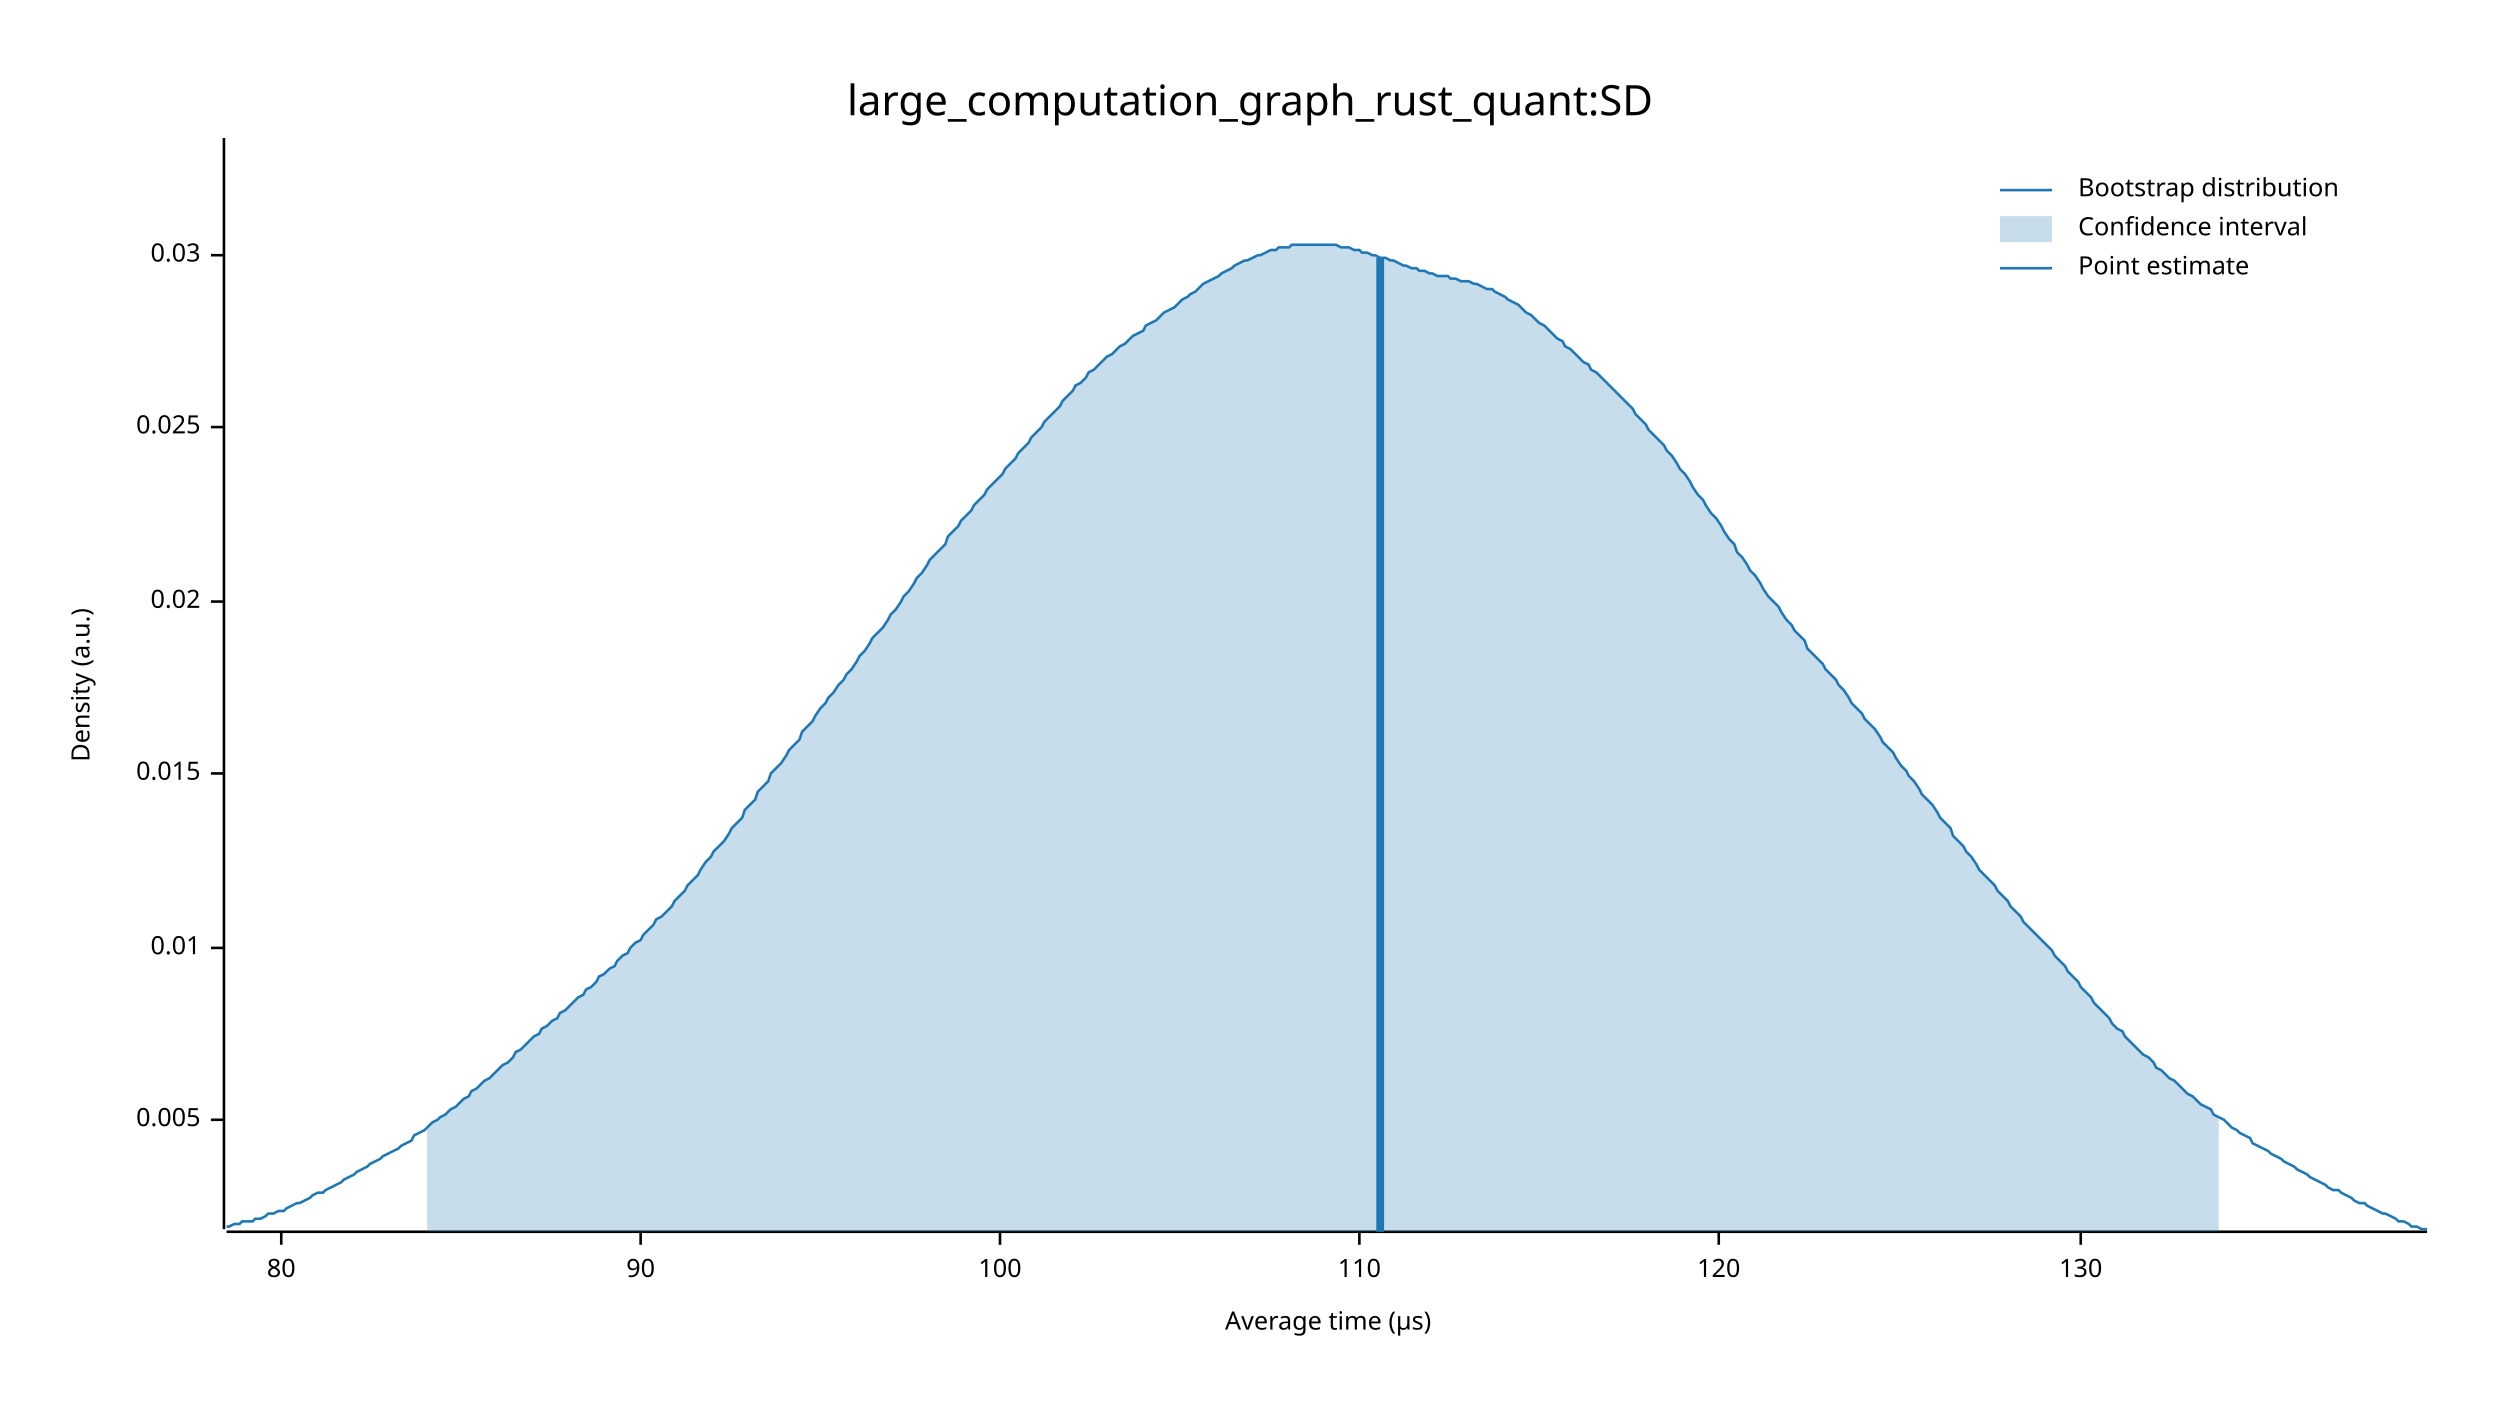
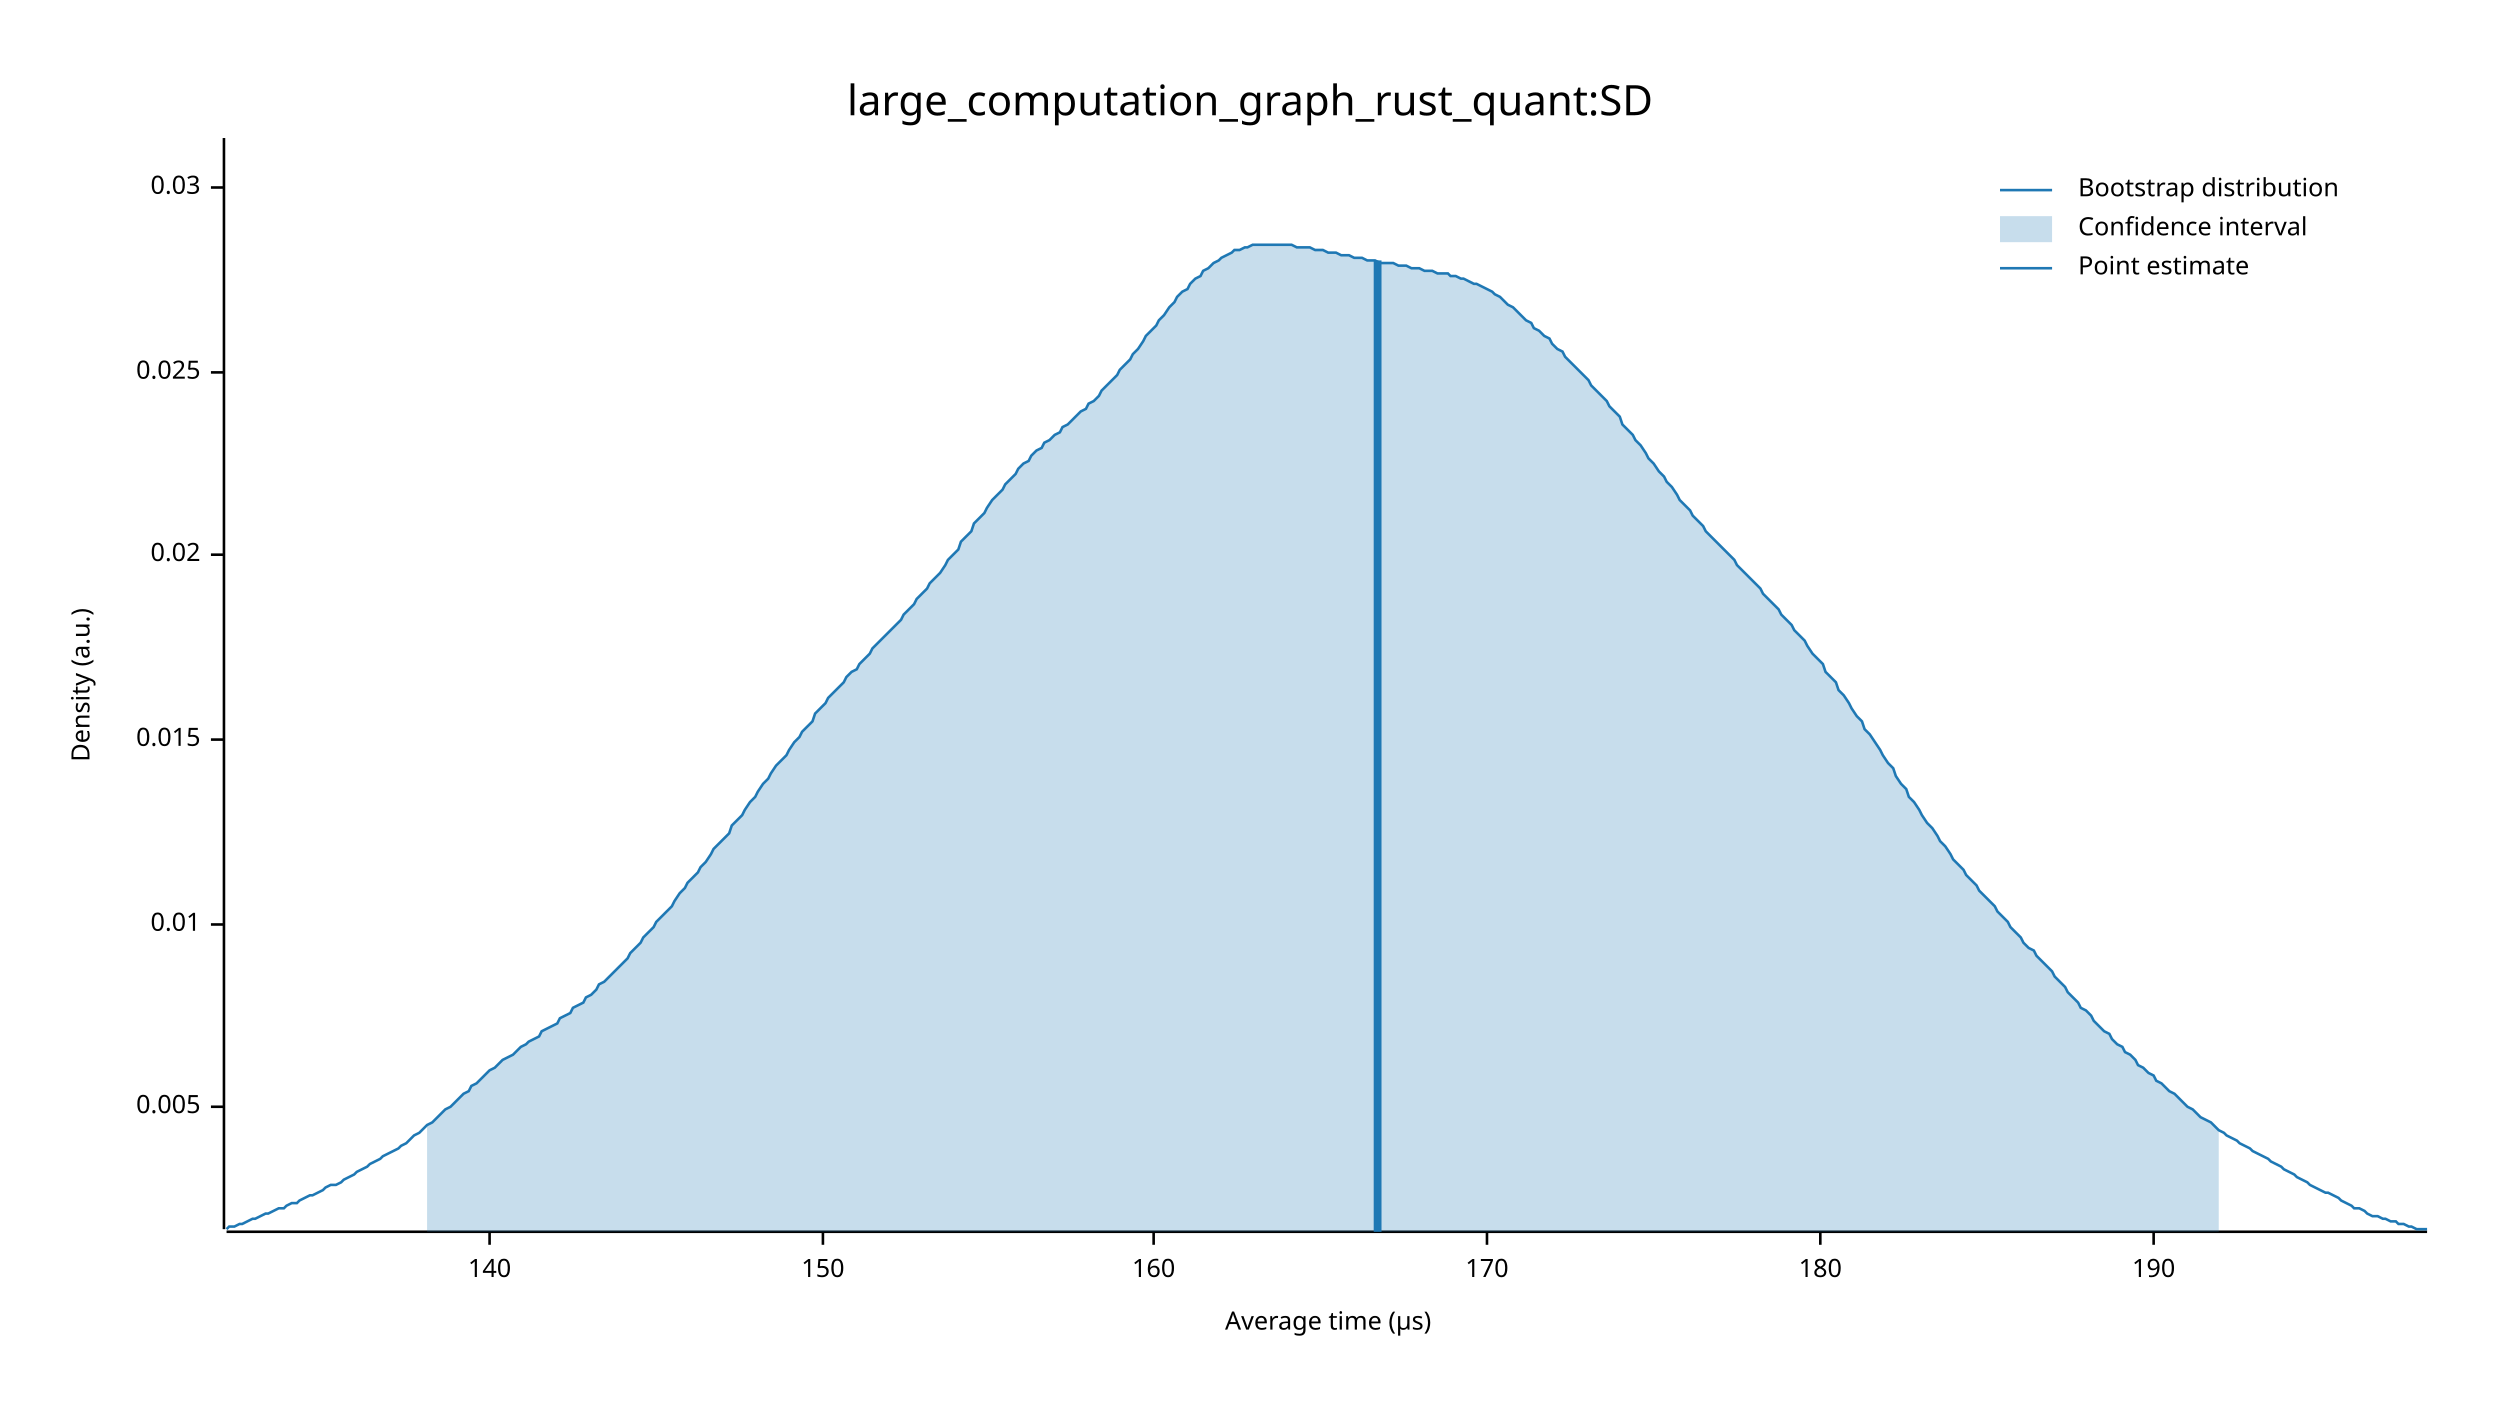
<svg xmlns="http://www.w3.org/2000/svg" width="960" height="540" viewBox="0 0 960 540">
  <text x="480" y="32" dy="0.76em" text-anchor="middle" font-family="sans-serif" font-size="16.129" opacity="1" fill="#000000">
large_computation_graph_rust_quant:SD
</text>
  <text x="27" y="263" dy="0.76em" text-anchor="middle" font-family="sans-serif" font-size="9.677" opacity="1" fill="#000000" transform="rotate(270, 27, 263)">
Density (a.u.)
</text>
  <text x="510" y="513" dy="-0.5ex" text-anchor="middle" font-family="sans-serif" font-size="9.677" opacity="1" fill="#000000">
Average time (µs)
</text>
  <polyline fill="none" opacity="1" stroke="#000000" stroke-width="1" points="86,53 86,472 " />
-   <text x="77" y="430" dy="0.5ex" text-anchor="end" font-family="sans-serif" font-size="9.677" opacity="1" fill="#000000">
+   <text x="77" y="425" dy="0.5ex" text-anchor="end" font-family="sans-serif" font-size="9.677" opacity="1" fill="#000000">
0.005
</text>
-   <polyline fill="none" opacity="1" stroke="#000000" stroke-width="1" points="81,430 86,430 " />
-   <text x="77" y="364" dy="0.5ex" text-anchor="end" font-family="sans-serif" font-size="9.677" opacity="1" fill="#000000">
+   <polyline fill="none" opacity="1" stroke="#000000" stroke-width="1" points="81,425 86,425 " />
+   <text x="77" y="355" dy="0.5ex" text-anchor="end" font-family="sans-serif" font-size="9.677" opacity="1" fill="#000000">
0.01
</text>
-   <polyline fill="none" opacity="1" stroke="#000000" stroke-width="1" points="81,364 86,364 " />
-   <text x="77" y="297" dy="0.5ex" text-anchor="end" font-family="sans-serif" font-size="9.677" opacity="1" fill="#000000">
+   <polyline fill="none" opacity="1" stroke="#000000" stroke-width="1" points="81,355 86,355 " />
+   <text x="77" y="284" dy="0.5ex" text-anchor="end" font-family="sans-serif" font-size="9.677" opacity="1" fill="#000000">
0.015
</text>
-   <polyline fill="none" opacity="1" stroke="#000000" stroke-width="1" points="81,297 86,297 " />
-   <text x="77" y="231" dy="0.5ex" text-anchor="end" font-family="sans-serif" font-size="9.677" opacity="1" fill="#000000">
+   <polyline fill="none" opacity="1" stroke="#000000" stroke-width="1" points="81,284 86,284 " />
+   <text x="77" y="213" dy="0.5ex" text-anchor="end" font-family="sans-serif" font-size="9.677" opacity="1" fill="#000000">
0.02
</text>
-   <polyline fill="none" opacity="1" stroke="#000000" stroke-width="1" points="81,231 86,231 " />
-   <text x="77" y="164" dy="0.5ex" text-anchor="end" font-family="sans-serif" font-size="9.677" opacity="1" fill="#000000">
+   <polyline fill="none" opacity="1" stroke="#000000" stroke-width="1" points="81,213 86,213 " />
+   <text x="77" y="143" dy="0.5ex" text-anchor="end" font-family="sans-serif" font-size="9.677" opacity="1" fill="#000000">
0.025
</text>
-   <polyline fill="none" opacity="1" stroke="#000000" stroke-width="1" points="81,164 86,164 " />
-   <text x="77" y="98" dy="0.5ex" text-anchor="end" font-family="sans-serif" font-size="9.677" opacity="1" fill="#000000">
+   <polyline fill="none" opacity="1" stroke="#000000" stroke-width="1" points="81,143 86,143 " />
+   <text x="77" y="72" dy="0.5ex" text-anchor="end" font-family="sans-serif" font-size="9.677" opacity="1" fill="#000000">
0.03
</text>
-   <polyline fill="none" opacity="1" stroke="#000000" stroke-width="1" points="81,98 86,98 " />
+   <polyline fill="none" opacity="1" stroke="#000000" stroke-width="1" points="81,72 86,72 " />
  <polyline fill="none" opacity="1" stroke="#000000" stroke-width="1" points="87,473 932,473 " />
-   <text x="108" y="483" dy="0.76em" text-anchor="middle" font-family="sans-serif" font-size="9.677" opacity="1" fill="#000000">
- 80
+   <text x="188" y="483" dy="0.76em" text-anchor="middle" font-family="sans-serif" font-size="9.677" opacity="1" fill="#000000">
+ 140
</text>
-   <polyline fill="none" opacity="1" stroke="#000000" stroke-width="1" points="108,473 108,478 " />
-   <text x="246" y="483" dy="0.76em" text-anchor="middle" font-family="sans-serif" font-size="9.677" opacity="1" fill="#000000">
- 90
+   <polyline fill="none" opacity="1" stroke="#000000" stroke-width="1" points="188,473 188,478 " />
+   <text x="316" y="483" dy="0.76em" text-anchor="middle" font-family="sans-serif" font-size="9.677" opacity="1" fill="#000000">
+ 150
</text>
-   <polyline fill="none" opacity="1" stroke="#000000" stroke-width="1" points="246,473 246,478 " />
-   <text x="384" y="483" dy="0.76em" text-anchor="middle" font-family="sans-serif" font-size="9.677" opacity="1" fill="#000000">
- 100
+   <polyline fill="none" opacity="1" stroke="#000000" stroke-width="1" points="316,473 316,478 " />
+   <text x="443" y="483" dy="0.76em" text-anchor="middle" font-family="sans-serif" font-size="9.677" opacity="1" fill="#000000">
+ 160
</text>
-   <polyline fill="none" opacity="1" stroke="#000000" stroke-width="1" points="384,473 384,478 " />
-   <text x="522" y="483" dy="0.76em" text-anchor="middle" font-family="sans-serif" font-size="9.677" opacity="1" fill="#000000">
- 110
+   <polyline fill="none" opacity="1" stroke="#000000" stroke-width="1" points="443,473 443,478 " />
+   <text x="571" y="483" dy="0.76em" text-anchor="middle" font-family="sans-serif" font-size="9.677" opacity="1" fill="#000000">
+ 170
</text>
-   <polyline fill="none" opacity="1" stroke="#000000" stroke-width="1" points="522,473 522,478 " />
-   <text x="660" y="483" dy="0.76em" text-anchor="middle" font-family="sans-serif" font-size="9.677" opacity="1" fill="#000000">
- 120
+   <polyline fill="none" opacity="1" stroke="#000000" stroke-width="1" points="571,473 571,478 " />
+   <text x="699" y="483" dy="0.76em" text-anchor="middle" font-family="sans-serif" font-size="9.677" opacity="1" fill="#000000">
+ 180
</text>
-   <polyline fill="none" opacity="1" stroke="#000000" stroke-width="1" points="660,473 660,478 " />
-   <text x="799" y="483" dy="0.76em" text-anchor="middle" font-family="sans-serif" font-size="9.677" opacity="1" fill="#000000">
- 130
+   <polyline fill="none" opacity="1" stroke="#000000" stroke-width="1" points="699,473 699,478 " />
+   <text x="827" y="483" dy="0.76em" text-anchor="middle" font-family="sans-serif" font-size="9.677" opacity="1" fill="#000000">
+ 190
</text>
-   <polyline fill="none" opacity="1" stroke="#000000" stroke-width="1" points="799,473 799,478 " />
-   <polyline fill="none" opacity="1" stroke="#1F78B4" stroke-width="1" points="87,471 88,471 90,470 92,470 93,469 95,469 97,469 98,468 100,468 102,467 103,466 105,466 107,465 109,465 110,464 112,463 114,462 115,462 117,461 119,460 120,459 122,458 124,458 125,457 127,456 129,455 131,454 132,453 134,452 136,451 137,450 139,449 141,448 142,447 144,446 146,445 147,444 149,443 151,442 153,441 154,440 156,439 158,438 159,436 161,435 163,434 164,433 166,431 168,430 169,429 171,428 173,426 175,425 176,424 178,422 180,421 181,419 183,418 185,416 186,415 188,414 190,412 191,411 193,409 195,408 197,406 198,404 200,403 202,401 203,400 205,398 207,397 208,395 210,394 212,392 214,391 215,389 217,388 219,386 220,385 222,383 224,382 225,380 227,379 229,377 230,375 232,374 234,372 236,371 237,369 239,367 241,366 242,364 244,362 246,361 247,359 249,357 251,355 252,353 254,352 256,350 258,348 259,346 261,344 263,342 264,340 266,338 268,336 269,334 271,331 273,329 274,327 276,325 278,323 280,320 281,318 283,316 285,314 286,311 288,309 290,307 291,304 293,302 295,300 296,297 298,295 300,293 302,290 303,288 305,286 307,284 308,281 310,279 312,277 313,275 315,272 317,270 318,268 320,266 322,263 324,261 325,259 327,257 329,254 330,252 332,250 334,247 335,245 337,243 339,241 341,238 342,236 344,234 346,231 347,229 349,227 351,224 352,222 354,220 356,217 357,215 359,213 361,211 363,209 364,206 366,204 368,202 369,200 371,198 373,196 374,194 376,192 378,190 379,188 381,186 383,184 385,182 386,180 388,178 390,176 391,174 393,172 395,170 396,168 398,166 400,164 401,162 403,160 405,158 407,156 408,154 410,152 412,150 413,148 415,147 417,145 418,143 420,142 422,140 423,139 425,137 427,136 429,134 430,133 432,132 434,130 435,129 437,128 439,127 440,125 442,124 444,123 445,122 447,120 449,119 451,118 452,117 454,115 456,114 457,113 459,112 461,110 462,109 464,108 466,107 468,106 469,105 471,104 473,103 474,102 476,101 478,100 479,100 481,99 483,98 484,98 486,97 488,96 490,96 491,95 493,95 495,95 496,94 498,94 500,94 501,94 503,94 505,94 506,94 508,94 510,94 512,94 513,94 515,95 517,95 518,95 520,96 522,96 523,97 525,97 527,98 528,98 530,99 532,99 534,100 535,100 537,101 539,102 540,102 542,103 544,103 545,104 547,104 549,105 550,105 552,106 554,106 556,106 557,107 559,107 561,108 562,108 564,108 566,109 567,109 569,110 571,111 573,111 574,112 576,113 578,114 579,115 581,116 583,117 584,118 586,120 588,121 589,122 591,124 593,125 595,127 596,128 598,130 600,131 601,133 603,134 605,136 606,137 608,139 610,140 611,142 613,143 615,145 617,147 618,148 620,150 622,152 623,153 625,155 627,157 628,159 630,161 632,163 633,165 635,167 637,169 639,171 640,173 642,175 644,178 645,180 647,182 649,185 650,187 652,190 654,192 655,194 657,197 659,199 661,202 662,204 664,207 666,209 667,212 669,214 671,217 672,219 674,221 676,224 677,226 679,229 681,231 683,233 684,235 686,238 688,240 689,242 691,244 693,246 694,249 696,251 698,253 700,255 701,257 703,259 705,261 706,263 708,265 710,268 711,270 713,272 715,274 716,276 718,278 720,280 722,283 723,285 725,287 727,289 728,291 730,294 732,296 733,298 735,300 737,303 738,305 740,307 742,309 744,312 745,314 747,316 749,318 750,321 752,323 754,325 755,327 757,329 759,332 760,334 762,336 764,338 766,340 767,342 769,344 771,346 772,348 774,350 776,352 777,354 779,356 781,358 782,359 784,361 786,363 788,365 789,367 791,369 793,371 794,373 796,375 798,377 799,379 801,381 803,383 804,385 806,387 808,389 810,391 811,393 813,395 815,396 816,398 818,400 820,402 821,403 823,405 825,406 827,408 828,410 830,411 832,413 833,414 835,415 837,417 838,418 840,420 842,421 843,422 845,424 847,425 849,426 850,428 852,429 854,430 855,431 857,433 859,434 860,435 862,436 864,437 865,439 867,440 869,441 871,442 872,443 874,444 876,445 877,446 879,447 881,448 882,449 884,450 886,451 887,452 889,453 891,454 893,455 894,456 896,457 898,457 899,458 901,459 903,460 904,461 906,462 908,462 909,463 911,464 913,465 915,466 916,466 918,467 920,468 921,469 923,469 925,470 926,471 928,471 930,472 932,472 " />
-   <polygon opacity="0.25" fill="#1F78B4" points="164,433 166,431 168,430 169,429 171,428 173,426 175,425 176,424 178,422 180,421 181,419 183,418 185,416 186,415 188,414 190,412 191,411 193,409 195,408 197,406 198,404 200,403 202,401 203,400 205,398 207,397 208,395 210,394 212,392 214,391 215,389 217,388 219,386 220,385 222,383 224,382 225,380 227,379 229,377 230,375 232,374 234,372 236,371 237,369 239,367 241,366 242,364 244,362 246,361 247,359 249,357 251,355 252,353 254,352 256,350 258,348 259,346 261,344 263,342 264,340 266,338 268,336 269,334 271,331 273,329 274,327 276,325 278,323 280,320 281,318 283,316 285,314 286,311 288,309 290,307 291,304 293,302 295,300 296,297 298,295 300,293 302,290 303,288 305,286 307,284 308,281 310,279 312,277 313,275 315,272 317,270 318,268 320,266 322,263 324,261 325,259 327,257 329,254 330,252 332,250 334,247 335,245 337,243 339,241 341,238 342,236 344,234 346,231 347,229 349,227 351,224 352,222 354,220 356,217 357,215 359,213 361,211 363,209 364,206 366,204 368,202 369,200 371,198 373,196 374,194 376,192 378,190 379,188 381,186 383,184 385,182 386,180 388,178 390,176 391,174 393,172 395,170 396,168 398,166 400,164 401,162 403,160 405,158 407,156 408,154 410,152 412,150 413,148 415,147 417,145 418,143 420,142 422,140 423,139 425,137 427,136 429,134 430,133 432,132 434,130 435,129 437,128 439,127 440,125 442,124 444,123 445,122 447,120 449,119 451,118 452,117 454,115 456,114 457,113 459,112 461,110 462,109 464,108 466,107 468,106 469,105 471,104 473,103 474,102 476,101 478,100 479,100 481,99 483,98 484,98 486,97 488,96 490,96 491,95 493,95 495,95 496,94 498,94 500,94 501,94 503,94 505,94 506,94 508,94 510,94 512,94 513,94 515,95 517,95 518,95 520,96 522,96 523,97 525,97 527,98 528,98 530,99 532,99 534,100 535,100 537,101 539,102 540,102 542,103 544,103 545,104 547,104 549,105 550,105 552,106 554,106 556,106 557,107 559,107 561,108 562,108 564,108 566,109 567,109 569,110 571,111 573,111 574,112 576,113 578,114 579,115 581,116 583,117 584,118 586,120 588,121 589,122 591,124 593,125 595,127 596,128 598,130 600,131 601,133 603,134 605,136 606,137 608,139 610,140 611,142 613,143 615,145 617,147 618,148 620,150 622,152 623,153 625,155 627,157 628,159 630,161 632,163 633,165 635,167 637,169 639,171 640,173 642,175 644,178 645,180 647,182 649,185 650,187 652,190 654,192 655,194 657,197 659,199 661,202 662,204 664,207 666,209 667,212 669,214 671,217 672,219 674,221 676,224 677,226 679,229 681,231 683,233 684,235 686,238 688,240 689,242 691,244 693,246 694,249 696,251 698,253 700,255 701,257 703,259 705,261 706,263 708,265 710,268 711,270 713,272 715,274 716,276 718,278 720,280 722,283 723,285 725,287 727,289 728,291 730,294 732,296 733,298 735,300 737,303 738,305 740,307 742,309 744,312 745,314 747,316 749,318 750,321 752,323 754,325 755,327 757,329 759,332 760,334 762,336 764,338 766,340 767,342 769,344 771,346 772,348 774,350 776,352 777,354 779,356 781,358 782,359 784,361 786,363 788,365 789,367 791,369 793,371 794,373 796,375 798,377 799,379 801,381 803,383 804,385 806,387 808,389 810,391 811,393 813,395 815,396 816,398 818,400 820,402 821,403 823,405 825,406 827,408 828,410 830,411 832,413 833,414 835,415 837,417 838,418 840,420 842,421 843,422 845,424 847,425 849,426 850,428 852,429 852,473 164,473 " />
-   <polyline fill="none" opacity="1" stroke="#1F78B4" stroke-width="3" points="530,473 530,99 " />
+   <polyline fill="none" opacity="1" stroke="#000000" stroke-width="1" points="827,473 827,478 " />
+   <polyline fill="none" opacity="1" stroke="#1F78B4" stroke-width="1" points="87,472 88,471 90,471 92,470 93,470 95,469 97,468 98,468 100,467 102,466 103,466 105,465 107,464 109,464 110,463 112,462 114,462 115,461 117,460 119,459 120,459 122,458 124,457 125,456 127,455 129,455 131,454 132,453 134,452 136,451 137,450 139,449 141,448 142,447 144,446 146,445 147,444 149,443 151,442 153,441 154,440 156,439 158,437 159,436 161,435 163,433 164,432 166,431 168,429 169,428 171,426 173,425 175,423 176,422 178,420 180,419 181,417 183,416 185,414 186,413 188,411 190,410 191,409 193,407 195,406 197,405 198,404 200,402 202,401 203,400 205,399 207,398 208,396 210,395 212,394 214,393 215,391 217,390 219,389 220,387 222,386 224,385 225,383 227,382 229,380 230,378 232,377 234,375 236,373 237,372 239,370 241,368 242,366 244,364 246,362 247,360 249,358 251,356 252,354 254,352 256,350 258,348 259,346 261,343 263,341 264,339 266,337 268,335 269,333 271,331 273,328 274,326 276,324 278,322 280,320 281,317 283,315 285,313 286,311 288,308 290,306 291,304 293,301 295,299 296,297 298,294 300,292 302,290 303,288 305,285 307,283 308,281 310,279 312,277 313,274 315,272 317,270 318,268 320,266 322,264 324,262 325,260 327,258 329,257 330,255 332,253 334,251 335,249 337,247 339,245 341,243 342,242 344,240 346,238 347,236 349,234 351,232 352,230 354,228 356,226 357,224 359,222 361,220 363,217 364,215 366,213 368,211 369,208 371,206 373,204 374,201 376,199 378,197 379,195 381,192 383,190 385,188 386,186 388,184 390,182 391,180 393,178 395,177 396,175 398,173 400,172 401,170 403,169 405,167 407,166 408,164 410,163 412,161 413,160 415,158 417,157 418,155 420,154 422,152 423,150 425,148 427,146 429,144 430,142 432,140 434,138 435,136 437,134 439,131 440,129 442,127 444,125 445,123 447,121 449,118 451,116 452,114 454,112 456,111 457,109 459,107 461,106 462,104 464,103 466,101 468,100 469,99 471,98 473,97 474,96 476,96 478,95 479,95 481,94 483,94 484,94 486,94 488,94 490,94 491,94 493,94 495,94 496,94 498,95 500,95 501,95 503,95 505,96 506,96 508,96 510,97 512,97 513,97 515,98 517,98 518,98 520,99 522,99 523,99 525,100 527,100 528,100 530,101 532,101 534,101 535,101 537,102 539,102 540,102 542,103 544,103 545,103 547,104 549,104 550,104 552,105 554,105 556,105 557,106 559,106 561,107 562,107 564,108 566,109 567,109 569,110 571,111 573,112 574,113 576,114 578,116 579,117 581,118 583,120 584,121 586,123 588,124 589,126 591,127 593,129 595,130 596,132 598,134 600,135 601,137 603,139 605,141 606,142 608,144 610,146 611,148 613,150 615,152 617,154 618,156 620,158 622,160 623,163 625,165 627,167 628,169 630,171 632,174 633,176 635,178 637,181 639,183 640,185 642,187 644,190 645,192 647,194 649,196 650,198 652,200 654,202 655,204 657,206 659,208 661,210 662,211 664,213 666,215 667,217 669,219 671,221 672,222 674,224 676,226 677,228 679,230 681,232 683,234 684,236 686,238 688,240 689,242 691,244 693,246 694,248 696,251 698,253 700,255 701,258 703,260 705,262 706,265 708,267 710,270 711,272 713,275 715,277 716,280 718,282 720,285 722,288 723,290 725,293 727,295 728,298 730,301 732,303 733,306 735,308 737,311 738,313 740,316 742,318 744,321 745,323 747,325 749,328 750,330 752,332 754,334 755,336 757,338 759,340 760,342 762,344 764,346 766,348 767,350 769,352 771,354 772,356 774,358 776,360 777,362 779,364 781,365 782,367 784,369 786,371 788,373 789,375 791,377 793,379 794,381 796,383 798,385 799,387 801,388 803,390 804,392 806,394 808,396 810,397 811,399 813,401 815,402 816,404 818,405 820,407 821,409 823,410 825,412 827,413 828,415 830,416 832,418 833,419 835,420 837,422 838,423 840,425 842,426 843,427 845,429 847,430 849,431 850,432 852,434 854,435 855,436 857,437 859,438 860,439 862,440 864,441 865,442 867,443 869,444 871,445 872,446 874,447 876,448 877,449 879,450 881,451 882,452 884,453 886,454 887,455 889,456 891,457 893,458 894,458 896,459 898,460 899,461 901,462 903,463 904,464 906,464 908,465 909,466 911,467 913,467 915,468 916,468 918,469 920,469 921,470 923,470 925,471 926,471 928,472 930,472 932,472 " />
+   <polygon opacity="0.25" fill="#1F78B4" points="164,432 166,431 168,429 169,428 171,426 173,425 175,423 176,422 178,420 180,419 181,417 183,416 185,414 186,413 188,411 190,410 191,409 193,407 195,406 197,405 198,404 200,402 202,401 203,400 205,399 207,398 208,396 210,395 212,394 214,393 215,391 217,390 219,389 220,387 222,386 224,385 225,383 227,382 229,380 230,378 232,377 234,375 236,373 237,372 239,370 241,368 242,366 244,364 246,362 247,360 249,358 251,356 252,354 254,352 256,350 258,348 259,346 261,343 263,341 264,339 266,337 268,335 269,333 271,331 273,328 274,326 276,324 278,322 280,320 281,317 283,315 285,313 286,311 288,308 290,306 291,304 293,301 295,299 296,297 298,294 300,292 302,290 303,288 305,285 307,283 308,281 310,279 312,277 313,274 315,272 317,270 318,268 320,266 322,264 324,262 325,260 327,258 329,257 330,255 332,253 334,251 335,249 337,247 339,245 341,243 342,242 344,240 346,238 347,236 349,234 351,232 352,230 354,228 356,226 357,224 359,222 361,220 363,217 364,215 366,213 368,211 369,208 371,206 373,204 374,201 376,199 378,197 379,195 381,192 383,190 385,188 386,186 388,184 390,182 391,180 393,178 395,177 396,175 398,173 400,172 401,170 403,169 405,167 407,166 408,164 410,163 412,161 413,160 415,158 417,157 418,155 420,154 422,152 423,150 425,148 427,146 429,144 430,142 432,140 434,138 435,136 437,134 439,131 440,129 442,127 444,125 445,123 447,121 449,118 451,116 452,114 454,112 456,111 457,109 459,107 461,106 462,104 464,103 466,101 468,100 469,99 471,98 473,97 474,96 476,96 478,95 479,95 481,94 483,94 484,94 486,94 488,94 490,94 491,94 493,94 495,94 496,94 498,95 500,95 501,95 503,95 505,96 506,96 508,96 510,97 512,97 513,97 515,98 517,98 518,98 520,99 522,99 523,99 525,100 527,100 528,100 530,101 532,101 534,101 535,101 537,102 539,102 540,102 542,103 544,103 545,103 547,104 549,104 550,104 552,105 554,105 556,105 557,106 559,106 561,107 562,107 564,108 566,109 567,109 569,110 571,111 573,112 574,113 576,114 578,116 579,117 581,118 583,120 584,121 586,123 588,124 589,126 591,127 593,129 595,130 596,132 598,134 600,135 601,137 603,139 605,141 606,142 608,144 610,146 611,148 613,150 615,152 617,154 618,156 620,158 622,160 623,163 625,165 627,167 628,169 630,171 632,174 633,176 635,178 637,181 639,183 640,185 642,187 644,190 645,192 647,194 649,196 650,198 652,200 654,202 655,204 657,206 659,208 661,210 662,211 664,213 666,215 667,217 669,219 671,221 672,222 674,224 676,226 677,228 679,230 681,232 683,234 684,236 686,238 688,240 689,242 691,244 693,246 694,248 696,251 698,253 700,255 701,258 703,260 705,262 706,265 708,267 710,270 711,272 713,275 715,277 716,280 718,282 720,285 722,288 723,290 725,293 727,295 728,298 730,301 732,303 733,306 735,308 737,311 738,313 740,316 742,318 744,321 745,323 747,325 749,328 750,330 752,332 754,334 755,336 757,338 759,340 760,342 762,344 764,346 766,348 767,350 769,352 771,354 772,356 774,358 776,360 777,362 779,364 781,365 782,367 784,369 786,371 788,373 789,375 791,377 793,379 794,381 796,383 798,385 799,387 801,388 803,390 804,392 806,394 808,396 810,397 811,399 813,401 815,402 816,404 818,405 820,407 821,409 823,410 825,412 827,413 828,415 830,416 832,418 833,419 835,420 837,422 838,423 840,425 842,426 843,427 845,429 847,430 849,431 850,432 852,434 852,473 164,473 " />
+   <polyline fill="none" opacity="1" stroke="#1F78B4" stroke-width="3" points="529,473 529,100 " />
  <text x="798" y="68" dy="0.76em" text-anchor="start" font-family="sans-serif" font-size="9.677" opacity="1" fill="#000000">
Bootstrap distribution
</text>
  <text x="798" y="83" dy="0.76em" text-anchor="start" font-family="sans-serif" font-size="9.677" opacity="1" fill="#000000">
Confidence interval
</text>
  <text x="798" y="98" dy="0.76em" text-anchor="start" font-family="sans-serif" font-size="9.677" opacity="1" fill="#000000">
Point estimate
</text>
  <polyline fill="none" opacity="1" stroke="#1F78B4" stroke-width="1" points="768,73 788,73 " />
  <rect x="768" y="83" width="20" height="10" opacity="0.25" fill="#1F78B4" stroke="none" />
  <polyline fill="none" opacity="1" stroke="#1F78B4" stroke-width="1" points="768,103 788,103 " />
</svg>
